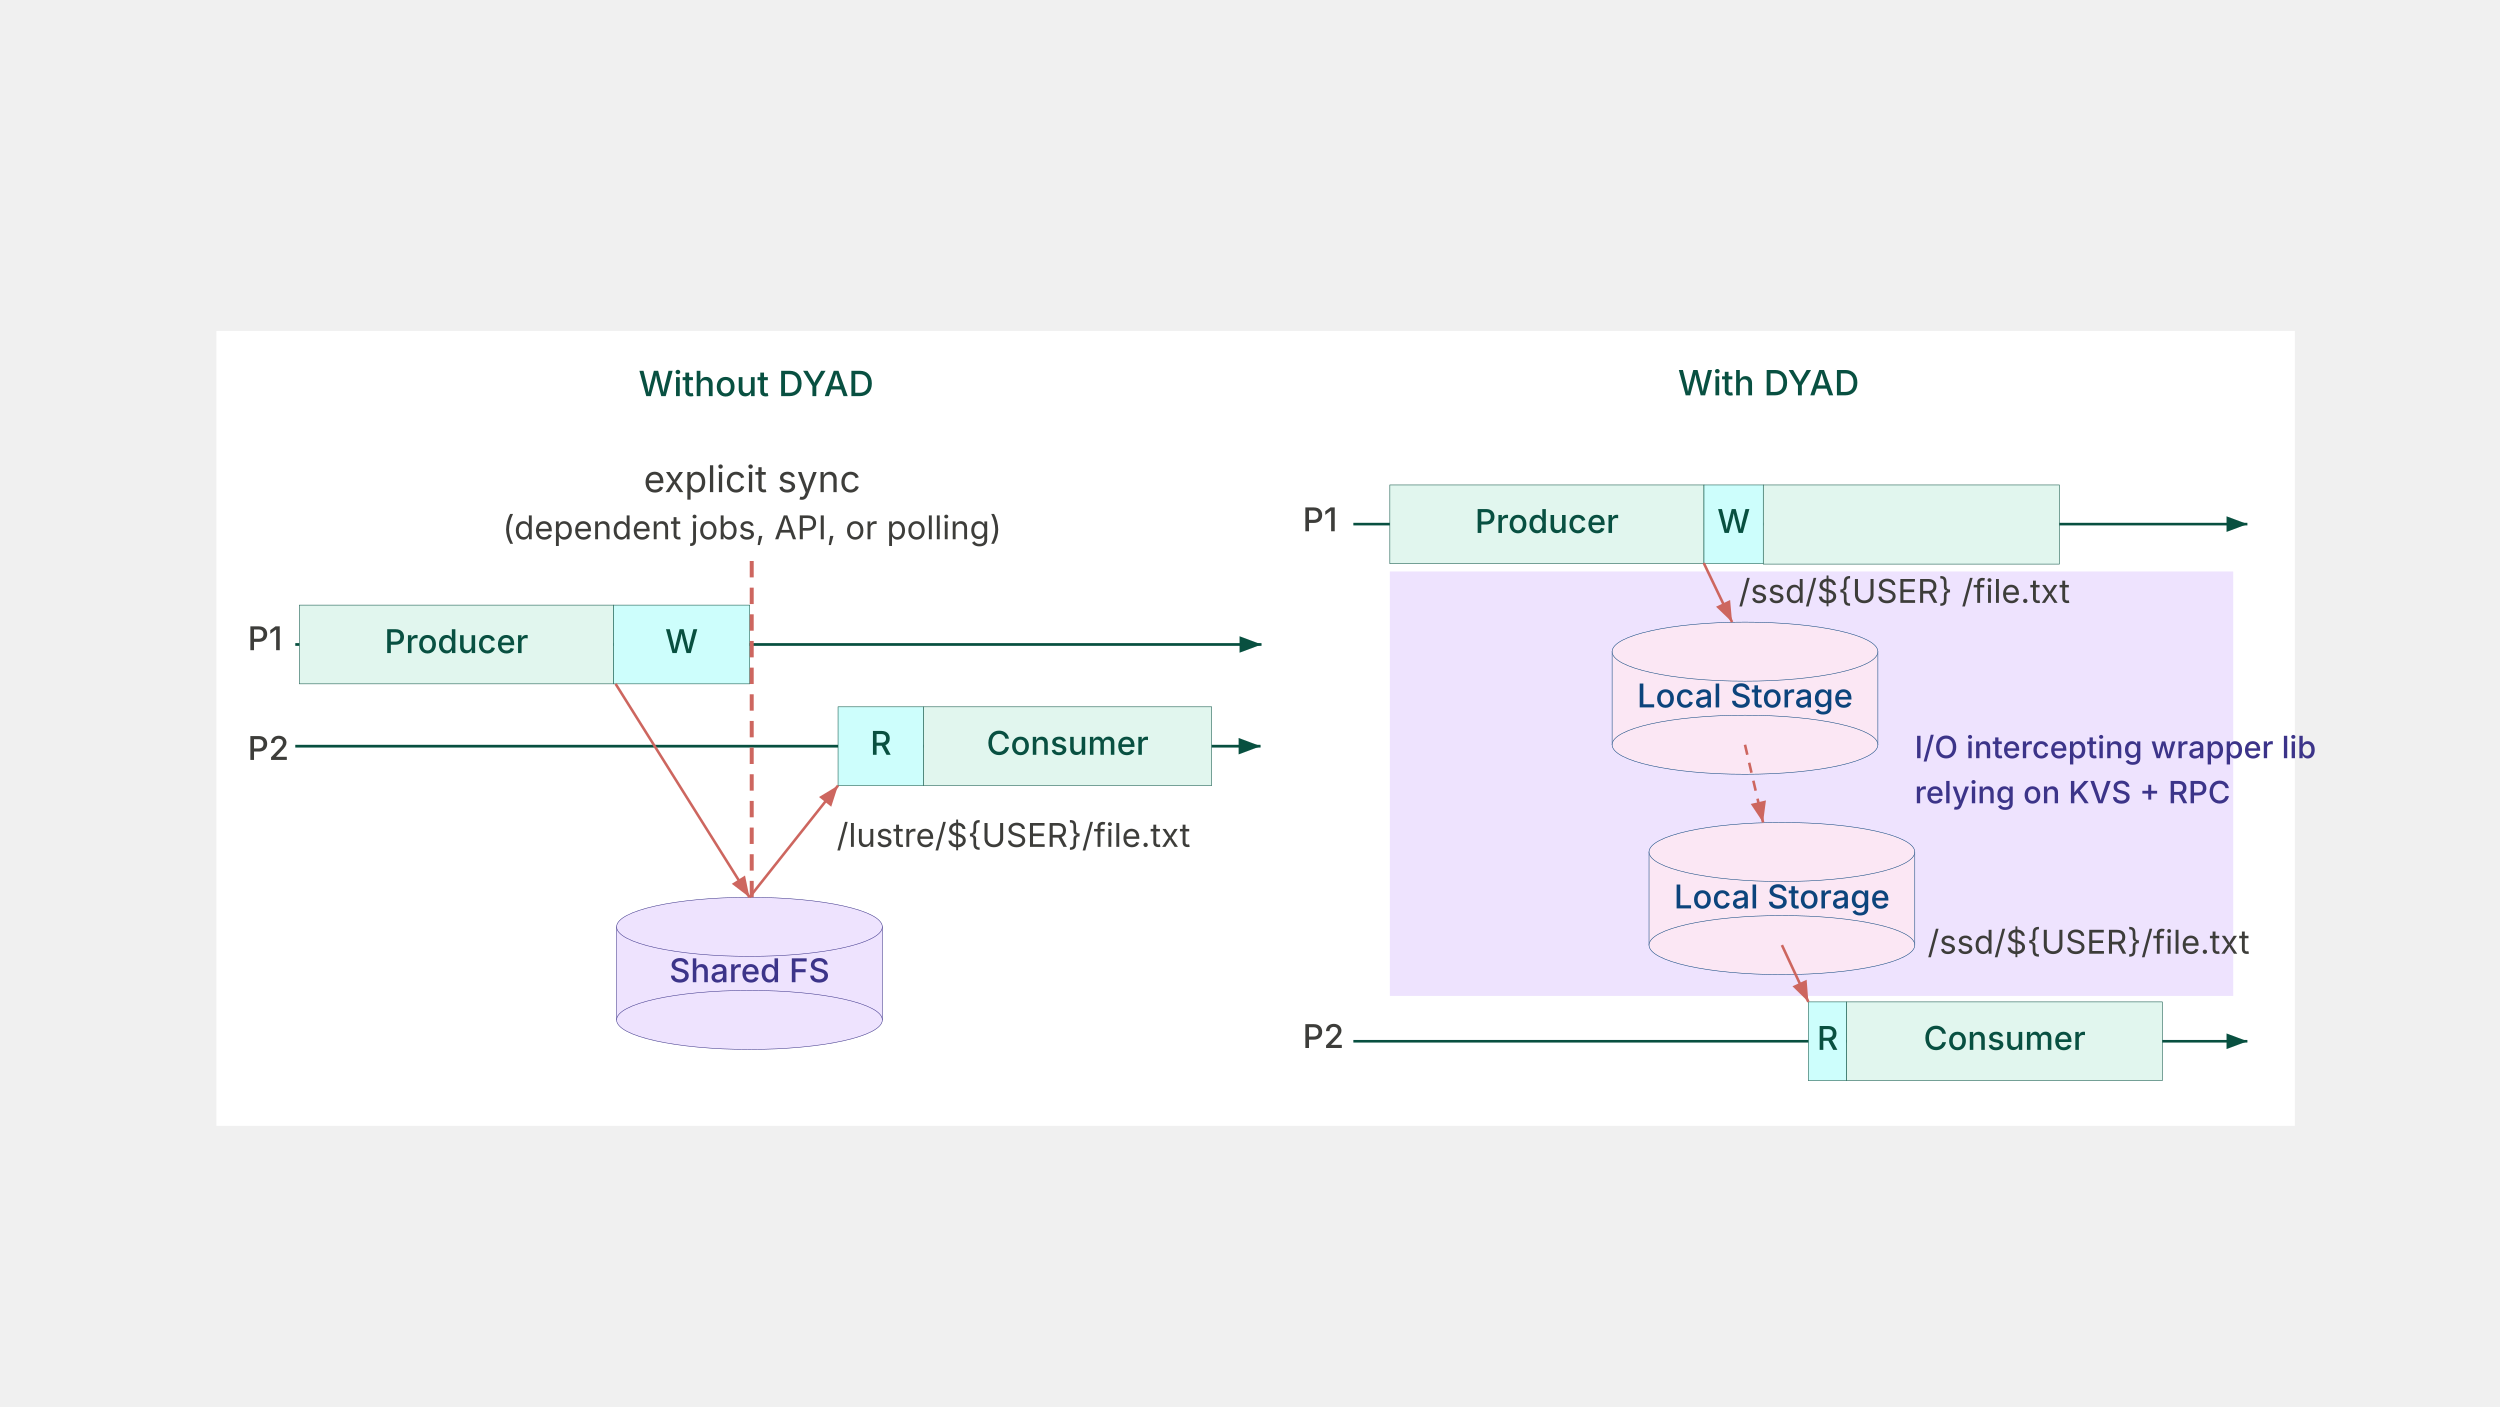
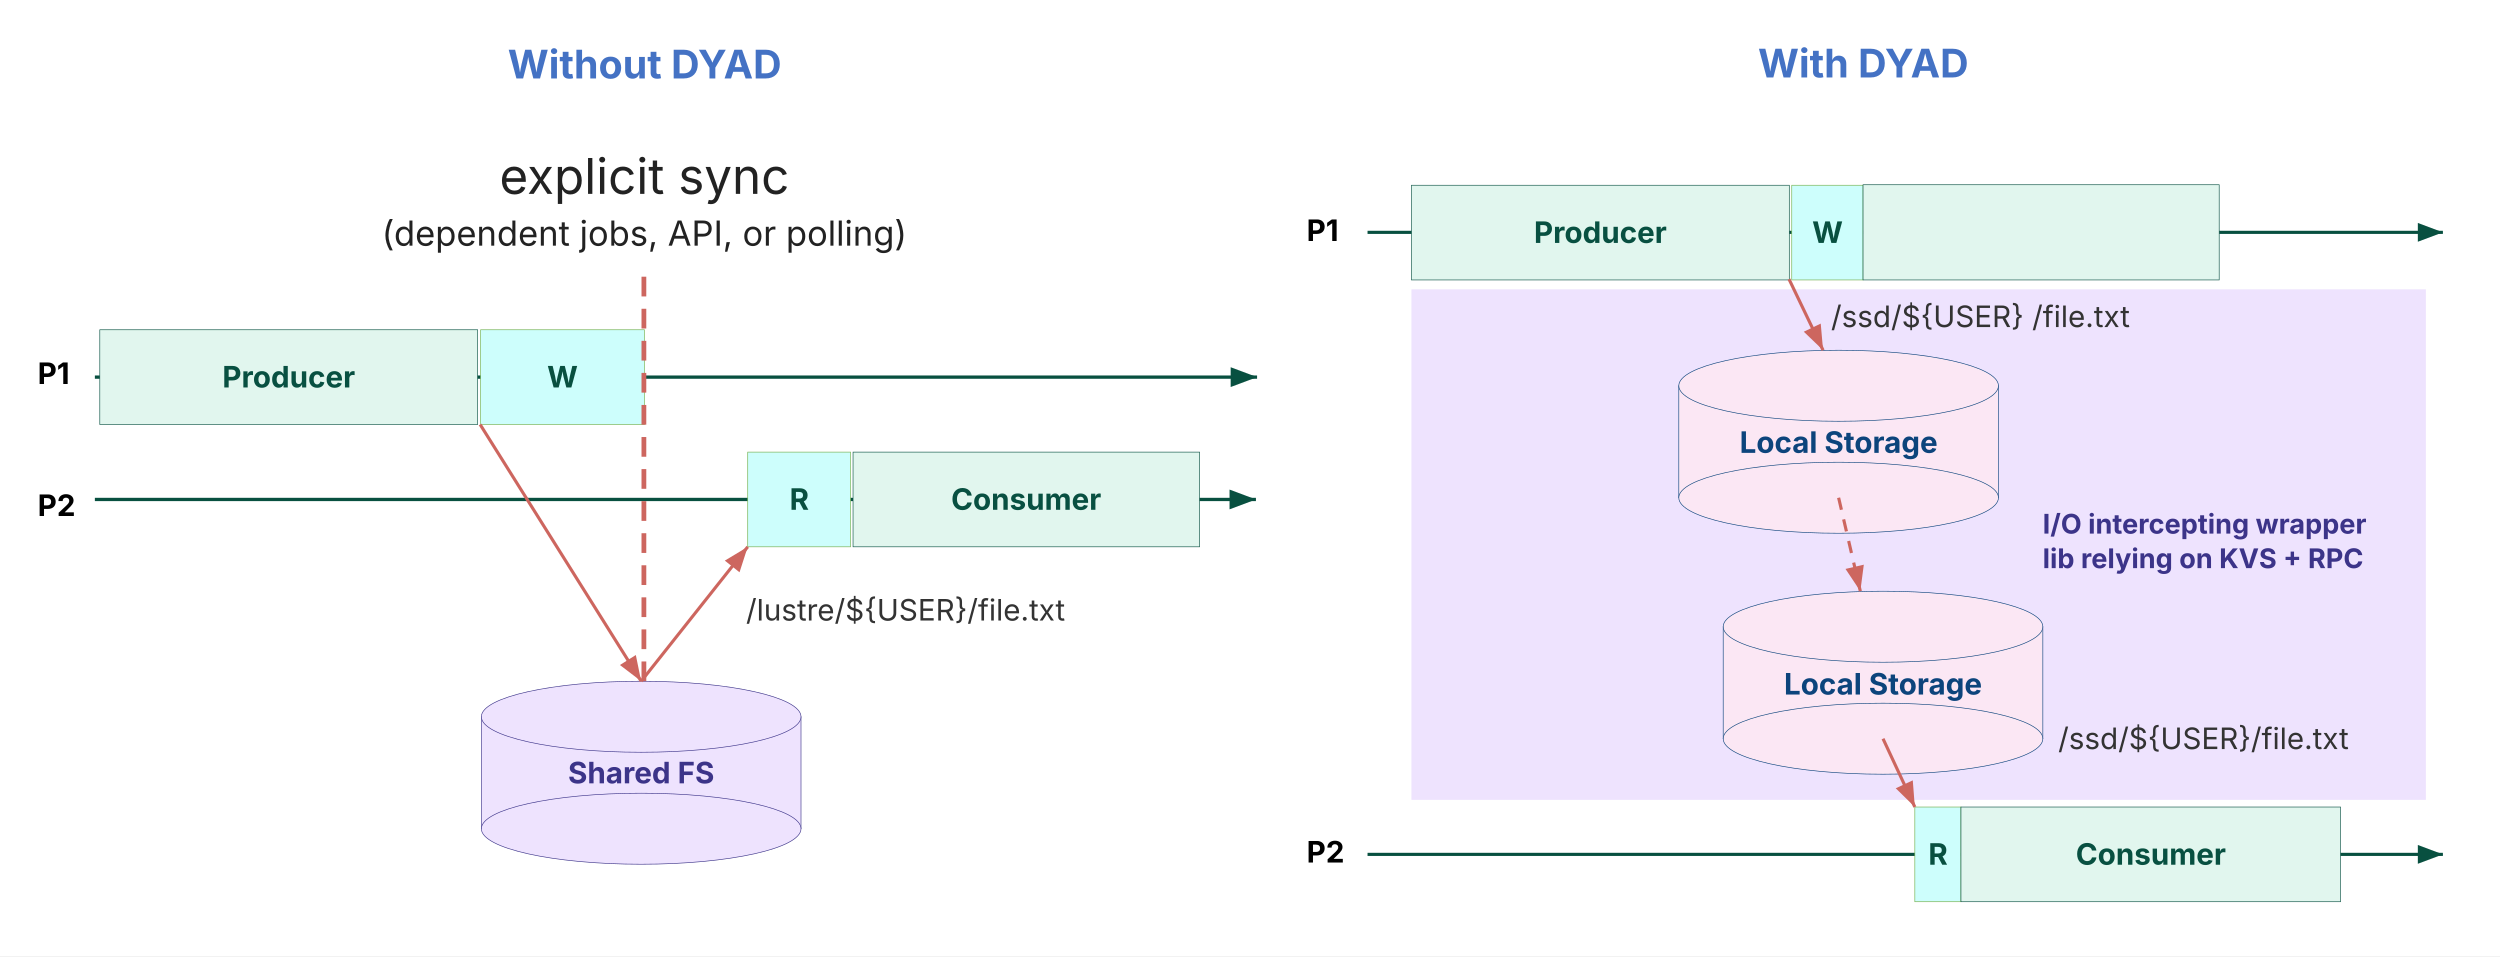
- <svg xmlns="http://www.w3.org/2000/svg" viewBox="0 0 1219.2 685.8" font-family="Anthropic Sans, -apple-system, Segoe UI, sans-serif" version="1.1" id="svg31">
+ <svg xmlns="http://www.w3.org/2000/svg" viewBox="0 0 1013.619 387.66" font-family="Anthropic Sans, -apple-system, Segoe UI, sans-serif" version="1.1" id="svg31" width="1013.619" height="387.66">
  <defs id="defs2">
    <marker id="arr-green" markerWidth="8" markerHeight="6" refX="8" refY="3" orient="auto">
-       <path d="M0,0 L0,6 L8,3 z" fill="#085040" id="path1" />
+       <path d="M 0,0 V 6 L 8,3 Z" fill="#085040" id="path1" />
    </marker>
    <marker id="arr-red" markerWidth="8" markerHeight="6" refX="8" refY="3" orient="auto">
-       <path d="M0,0 L0,6 L8,3 z" fill="#CD665F" id="path2" />
+       <path d="M 0,0 V 6 L 8,3 Z" fill="#cd665f" id="path2" />
    </marker>
  </defs>
-   <rect width="1013.619" height="387.66" fill="#ffffff" id="rect2" x="105.535" y="161.395" style="stroke-width:0.686" />
-   <text x="311.4" y="193.2" font-size="17px" font-weight="500" fill="rgb(8,80,65)" id="text2">Without DYAD</text>
-   <text x="366.8" y="240" text-anchor="middle" font-size="18px" fill="rgb(61,61,58)" id="text3">explicit sync</text>
-   <text x="366.8" y="263" text-anchor="middle" font-size="16px" fill="rgb(61,61,58)" id="text4">(dependent jobs, API, or polling)</text>
-   <text x="120.8" y="317.1" font-size="16px" font-weight="500" fill="rgb(61,61,58)" id="text5">P1</text>
-   <text x="120.8" y="370.6" font-size="16px" font-weight="500" fill="rgb(61,61,58)" id="text6">P2</text>
-   <line x1="144" y1="314.3" x2="615.212" y2="314.3" stroke="#085040" stroke-width="1.338" marker-end="url(#arr-green)" id="line6" />
-   <line x1="144" y1="363.9" x2="614.747" y2="363.9" stroke="#085040" stroke-width="1.337" marker-end="url(#arr-green)" id="line7" />
-   <rect x="146" y="295.1" width="153.2" height="38.4" fill="#e1f6ee" stroke="#085041" stroke-width="0.254" id="rect7" />
-   <text x="222.6" y="318.5" text-anchor="middle" font-size="16px" font-weight="500" fill="#085041" id="text7">Producer</text>
-   <rect x="299.2" y="295.1" width="66.4" height="38.4" fill="#b8fd73" stroke="#085041" stroke-width="0.254" id="rect8" style="fill:#cdfefc;fill-opacity:1" />
-   <text x="332.4" y="318.5" text-anchor="middle" font-size="16px" font-weight="500" fill="#085040" id="text8">W</text>
-   <rect x="408.7" y="344.7" width="41.7" height="38.4" fill="#b8fd73" stroke="#085041" stroke-width="0.254" id="rect9" style="fill:#cdfefc;fill-opacity:1" />
-   <text x="429.6" y="368.1" text-anchor="middle" font-size="16px" font-weight="500" fill="#085040" id="text9">R</text>
-   <rect x="450.4" y="344.7" width="140.5" height="38.4" fill="#e1f6ee" stroke="#085041" stroke-width="0.254" id="rect10" />
-   <text x="520.65" y="368.1" text-anchor="middle" font-size="16px" font-weight="500" fill="#085041" id="text10">Consumer</text>
-   <rect x="300.7" y="452" width="129.6" height="45.4" fill="#eeedfe" stroke="#3c3489" stroke-width="0.254" id="rect11" style="fill:#eee3fe;fill-opacity:1" />
-   <ellipse cx="365.5" cy="452" rx="64.8" ry="14.4" fill="#eeedfe" stroke="#3c3489" stroke-width="0.254" id="ellipse11" style="fill:#eee3fe;fill-opacity:1" />
-   <ellipse cx="365.5" cy="497.4" rx="64.8" ry="14.4" fill="#eeedfe" stroke="#3c3489" stroke-width="0.254" id="ellipse12" style="fill:#eee3fe;fill-opacity:1" />
-   <text x="365.5" y="479" text-anchor="middle" font-size="16px" font-weight="500" fill="#3c3489" id="text12">Shared FS</text>
-   <line x1="366.6" y1="273.584" x2="366.6" y2="437.6" stroke="#cd665f" stroke-width="1.935" stroke-dasharray="8, 5" id="line12" />
-   <line x1="300.2" y1="333.5" x2="365.5" y2="437.6" stroke="#cd665f" stroke-width="1.27" marker-end="url(#arr-red)" id="line13" />
-   <line x1="365.5" y1="437.6" x2="408.7" y2="383.1" stroke="#cd665f" stroke-width="1.27" marker-end="url(#arr-red)" id="line14" />
-   <text x="408" y="413" font-size="16px" fill="rgb(61,61,58)" id="text14">/lustre/${USER}/file.txt</text>
-   <text x="818.3" y="192.8" font-size="17px" font-weight="500" fill="rgb(8,80,65)" id="text15">With DYAD</text>
-   <rect x="677.8" y="278.7" width="411.3" height="207" fill="#eeedfe" stroke="none" id="rect15" style="fill:#eee3fe;fill-opacity:1" />
-   <text x="635.3" y="259.1" font-size="16px" font-weight="500" fill="rgb(61,61,58)" id="text16">P1</text>
-   <text x="635.3" y="511.1" font-size="16px" font-weight="500" fill="rgb(61,61,58)" id="text17">P2</text>
-   <line x1="660" y1="255.6" x2="1096" y2="255.6" stroke="#085040" stroke-width="1.27" marker-end="url(#arr-green)" id="line17" />
-   <line x1="660" y1="507.8" x2="1096" y2="507.8" stroke="#085040" stroke-width="1.27" marker-end="url(#arr-green)" id="line18" />
-   <rect x="677.8" y="236.5" width="153.2" height="38.4" fill="#e1f6ee" stroke="#085041" stroke-width="0.254" id="rect18" />
-   <text x="754.4" y="259.9" text-anchor="middle" font-size="16px" font-weight="500" fill="#085041" id="text18">Producer</text>
-   <rect x="831.0" y="236.5" width="28.9" height="38.4" fill="#b8fd73" stroke="#085041" stroke-width="0.254" id="rect19" style="fill:#cdfefc;fill-opacity:1" />
-   <text x="845.5" y="259.9" text-anchor="middle" font-size="16px" font-weight="500" fill="#085040" id="text19">W</text>
-   <rect x="859.9" y="236.5" width="144.4" height="38.6" fill="#e1f6ee" stroke="#085041" stroke-width="0.254" id="rect20" />
-   <rect x="881.9" y="488.6" width="18.7" height="38.4" fill="#b8fd73" stroke="#085041" stroke-width="0.254" id="rect21" style="fill:#cdfefc;fill-opacity:1" />
-   <text x="891.3" y="512" text-anchor="middle" font-size="16px" font-weight="500" fill="#085040" id="text21">R</text>
-   <rect x="900.6" y="488.6" width="153.9" height="38.4" fill="#e1f6ee" stroke="#085041" stroke-width="0.254" id="rect22" />
-   <text x="977.6" y="512" text-anchor="middle" font-size="16px" font-weight="500" fill="#085041" id="text22">Consumer</text>
-   <rect x="786.2" y="317.8" width="129.6" height="45.4" fill="#e6f2fb" stroke="#0c447c" stroke-width="0.254" id="rect23" style="fill:#fbe7f4;fill-opacity:1" />
-   <ellipse cx="851" cy="317.8" rx="64.8" ry="14.4" fill="#e6f2fb" stroke="#0c447c" stroke-width="0.254" id="ellipse23" style="fill:#fbe7f4;fill-opacity:1" />
-   <ellipse cx="851" cy="363.2" rx="64.8" ry="14.4" fill="#e6f2fb" stroke="#0c447c" stroke-width="0.254" id="ellipse24" style="fill:#fbe7f4;fill-opacity:1" />
-   <text x="851" y="345" text-anchor="middle" font-size="16px" font-weight="500" fill="#0c447c" id="text24">Local Storage</text>
-   <rect x="804.2" y="415.5" width="129.6" height="45.4" fill="#e6f2fb" stroke="#0c447c" stroke-width="0.254" id="rect24" style="fill:#fbe7f4;fill-opacity:1" />
-   <ellipse cx="869" cy="415.5" rx="64.8" ry="14.4" fill="#e6f2fb" stroke="#0c447c" stroke-width="0.254" id="ellipse25" style="fill:#fbe7f4;fill-opacity:1" />
-   <ellipse cx="869" cy="460.9" rx="64.8" ry="14.4" fill="#e6f2fb" stroke="#0c447c" stroke-width="0.254" id="ellipse26" style="fill:#fbe7f4;fill-opacity:1" />
-   <text x="869" y="443" text-anchor="middle" font-size="16px" font-weight="500" fill="#0c447c" id="text26">Local Storage</text>
-   <line x1="830.9" y1="274.6" x2="844.7" y2="303.4" stroke="#cd665f" stroke-width="1.27" marker-end="url(#arr-red)" id="line26" />
-   <line x1="851" y1="363.2" x2="859.8" y2="401.1" stroke="#cd665f" stroke-width="1.27" stroke-dasharray="5, 4" marker-end="url(#arr-red)" id="line27" />
-   <line x1="869" y1="460.9" x2="881.9" y2="488.6" stroke="#cd665f" stroke-width="1.27" marker-end="url(#arr-red)" id="line28" />
-   <text x="847.9" y="294" font-size="16px" fill="rgb(61,61,58)" id="text28">/ssd/${USER} /file.txt</text>
-   <text x="940" y="465.1" font-size="16px" fill="rgb(61,61,58)" id="text29">/ssd/${USER}/file.txt</text>
-   <text x="933.721" y="369.749" font-size="15px" font-weight="500" fill="#3c3489" id="text30">I/O intercepting wrapper lib</text>
-   <text x="933.721" y="391.749" font-size="15px" font-weight="500" fill="#3c3489" id="text31">relying on KVS + RPC</text>
+   <rect width="1013.619" height="387.66" fill="#ffffff" id="rect2" x="0" y="0" style="stroke-width:0.686" />
+   <text x="205.865" y="31.805" font-size="16px" font-weight="bold" fill="#4472c4" id="text2">Without DYAD</text>
+   <text x="261.265" y="78.605" text-anchor="middle" font-size="20px" fill="#222222" id="text3">explicit sync</text>
+   <text x="261.265" y="99.605" text-anchor="middle" font-size="14px" fill="#222222" id="text4">(dependent jobs, API, or polling)</text>
+   <text x="15.265" y="155.705" font-size="12px" font-weight="bold" fill="#000000" id="text5">P1</text>
+   <text x="15.265" y="209.205" font-size="12px" font-weight="bold" fill="#000000" id="text6">P2</text>
+   <line x1="38.465" y1="152.905" x2="509.677" y2="152.905" stroke="#085040" stroke-width="1.338" marker-end="url(#arr-green)" id="line6" />
+   <line x1="38.465" y1="202.505" x2="509.212" y2="202.505" stroke="#085040" stroke-width="1.337" marker-end="url(#arr-green)" id="line7" />
+   <rect x="40.465" y="133.705" width="153.2" height="38.4" fill="#e1f6ee" stroke="#085041" stroke-width="0.254" id="rect7" />
+   <text x="117.065" y="157.105" text-anchor="middle" font-size="12px" font-weight="bold" fill="#085041" id="text7">Producer</text>
+   <rect x="194.865" y="133.705" width="66.4" height="38.4" fill="#b8fd73" stroke="#70ad47" stroke-width="0.254" id="rect8" style="fill:#cdfefc;fill-opacity:1" />
+   <text x="228.065" y="157.105" text-anchor="middle" font-size="12px" font-weight="bold" fill="#085040" id="text8">W</text>
+   <rect x="303.165" y="183.305" width="41.7" height="38.4" fill="#b8fd73" stroke="#70ad47" stroke-width="0.254" id="rect9" style="fill:#cdfefc;fill-opacity:1" />
+   <text x="324.065" y="206.705" text-anchor="middle" font-size="12px" font-weight="bold" fill="#085040" id="text9">R</text>
+   <rect x="345.865" y="183.305" width="140.5" height="38.4" fill="#e1f6ee" stroke="#085041" stroke-width="0.254" id="rect10" />
+   <text x="416.065" y="206.705" text-anchor="middle" font-size="12px" font-weight="bold" fill="#085041" id="text10">Consumer</text>
+   <rect x="195.165" y="290.605" width="129.6" height="45.4" fill="#eeedfe" stroke="#3c3489" stroke-width="0.254" id="rect11" style="fill:#eee3fe;fill-opacity:1" />
+   <ellipse cx="259.965" cy="290.605" rx="64.8" ry="14.4" fill="#eeedfe" stroke="#3c3489" stroke-width="0.254" id="ellipse11" style="fill:#eee3fe;fill-opacity:1" />
+   <ellipse cx="259.965" cy="336.005" rx="64.8" ry="14.4" fill="#eeedfe" stroke="#3c3489" stroke-width="0.254" id="ellipse12" style="fill:#eee3fe;fill-opacity:1" />
+   <text x="259.965" y="317.605" text-anchor="middle" font-size="12px" font-weight="bold" fill="#3c3489" id="text12">Shared FS</text>
+   <line x1="261.065" y1="112.188" x2="261.065" y2="276.205" stroke="#cd665f" stroke-width="1.935" stroke-dasharray="8, 5" id="line12" />
+   <line x1="194.665" y1="172.105" x2="259.965" y2="276.205" stroke="#cd665f" stroke-width="1.27" marker-end="url(#arr-red)" id="line13" />
+   <line x1="259.965" y1="276.205" x2="303.165" y2="221.705" stroke="#cd665f" stroke-width="1.27" marker-end="url(#arr-red)" id="line14" />
+   <text x="302.465" y="251.605" font-size="12px" fill="#333333" id="text14">/lustre/${USER}/file.txt</text>
+   <text x="712.765" y="31.405" font-size="16px" font-weight="bold" fill="#4472c4" id="text15">With DYAD</text>
+   <rect x="572.265" y="117.305" width="411.3" height="207" fill="#eeedfe" stroke="none" id="rect15" style="fill:#eee3fe;fill-opacity:1" />
+   <text x="529.765" y="97.705" font-size="12px" font-weight="bold" fill="#000000" id="text16">P1</text>
+   <text x="529.765" y="349.705" font-size="12px" font-weight="bold" fill="#000000" id="text17">P2</text>
+   <line x1="554.465" y1="94.205" x2="990.465" y2="94.205" stroke="#085040" stroke-width="1.27" marker-end="url(#arr-green)" id="line17" />
+   <line x1="554.465" y1="346.405" x2="990.465" y2="346.405" stroke="#085040" stroke-width="1.27" marker-end="url(#arr-green)" id="line18" />
+   <rect x="572.265" y="75.105" width="153.2" height="38.4" fill="#e1f6ee" stroke="#085041" stroke-width="0.254" id="rect18" />
+   <text x="648.865" y="98.505" text-anchor="middle" font-size="12px" font-weight="bold" fill="#085041" id="text18">Producer</text>
+   <rect x="726.465" y="75.105" width="28.9" height="38.4" fill="#b8fd73" stroke="#70ad47" stroke-width="0.254" id="rect19" style="fill:#cdfefc;fill-opacity:1" />
+   <text x="740.965" y="98.505" text-anchor="middle" font-size="12px" font-weight="bold" fill="#085040" id="text19">W</text>
+   <rect x="755.365" y="74.905" width="144.4" height="38.6" fill="#e1f6ee" stroke="#085041" stroke-width="0.254" id="rect20" />
+   <rect x="776.365" y="327.205" width="18.7" height="38.4" fill="#b8fd73" stroke="#70ad47" stroke-width="0.254" id="rect21" style="fill:#cdfefc;fill-opacity:1" />
+   <text x="785.765" y="350.605" text-anchor="middle" font-size="12px" font-weight="bold" fill="#085040" id="text21">R</text>
+   <rect x="795.065" y="327.205" width="153.9" height="38.4" fill="#e1f6ee" stroke="#085041" stroke-width="0.254" id="rect22" />
+   <text x="872.065" y="350.605" text-anchor="middle" font-size="12px" font-weight="bold" fill="#085041" id="text22">Consumer</text>
+   <rect x="680.665" y="156.405" width="129.6" height="45.4" fill="#e6f2fb" stroke="#0c447c" stroke-width="0.254" id="rect23" style="fill:#fbe7f4;fill-opacity:1" />
+   <ellipse cx="745.465" cy="156.405" rx="64.8" ry="14.4" fill="#e6f2fb" stroke="#0c447c" stroke-width="0.254" id="ellipse23" style="fill:#fbe7f4;fill-opacity:1" />
+   <ellipse cx="745.465" cy="201.805" rx="64.8" ry="14.4" fill="#e6f2fb" stroke="#0c447c" stroke-width="0.254" id="ellipse24" style="fill:#fbe7f4;fill-opacity:1" />
+   <text x="745.465" y="183.605" text-anchor="middle" font-size="12px" font-weight="bold" fill="#0c447c" id="text24">Local Storage</text>
+   <rect x="698.665" y="254.105" width="129.6" height="45.4" fill="#e6f2fb" stroke="#0c447c" stroke-width="0.254" id="rect24" style="fill:#fbe7f4;fill-opacity:1" />
+   <ellipse cx="763.465" cy="254.105" rx="64.8" ry="14.4" fill="#e6f2fb" stroke="#0c447c" stroke-width="0.254" id="ellipse25" style="fill:#fbe7f4;fill-opacity:1" />
+   <ellipse cx="763.465" cy="299.505" rx="64.8" ry="14.4" fill="#e6f2fb" stroke="#0c447c" stroke-width="0.254" id="ellipse26" style="fill:#fbe7f4;fill-opacity:1" />
+   <text x="763.465" y="281.605" text-anchor="middle" font-size="12px" font-weight="bold" fill="#0c447c" id="text26">Local Storage</text>
+   <line x1="725.365" y1="113.205" x2="739.165" y2="142.005" stroke="#cd665f" stroke-width="1.27" marker-end="url(#arr-red)" id="line26" />
+   <line x1="745.465" y1="201.805" x2="754.265" y2="239.705" stroke="#cd665f" stroke-width="1.27" stroke-dasharray="5, 4" marker-end="url(#arr-red)" id="line27" />
+   <line x1="763.465" y1="299.505" x2="776.365" y2="327.205" stroke="#cd665f" stroke-width="1.27" marker-end="url(#arr-red)" id="line28" />
+   <text x="742.365" y="132.605" font-size="12px" fill="#333333" id="text28">/ssd/${USER} /file.txt</text>
+   <text x="834.465" y="303.705" font-size="12px" fill="#333333" id="text29">/ssd/${USER}/file.txt</text>
+   <text x="828.186" y="216.353" font-size="11px" font-weight="bold" fill="#3c3489" id="text30">I/O intercepting wrapper</text>
+   <text x="828.186" y="230.353" font-size="11px" font-weight="bold" fill="#3c3489" id="text31">lib relying on KVS + RPC</text>
</svg>
